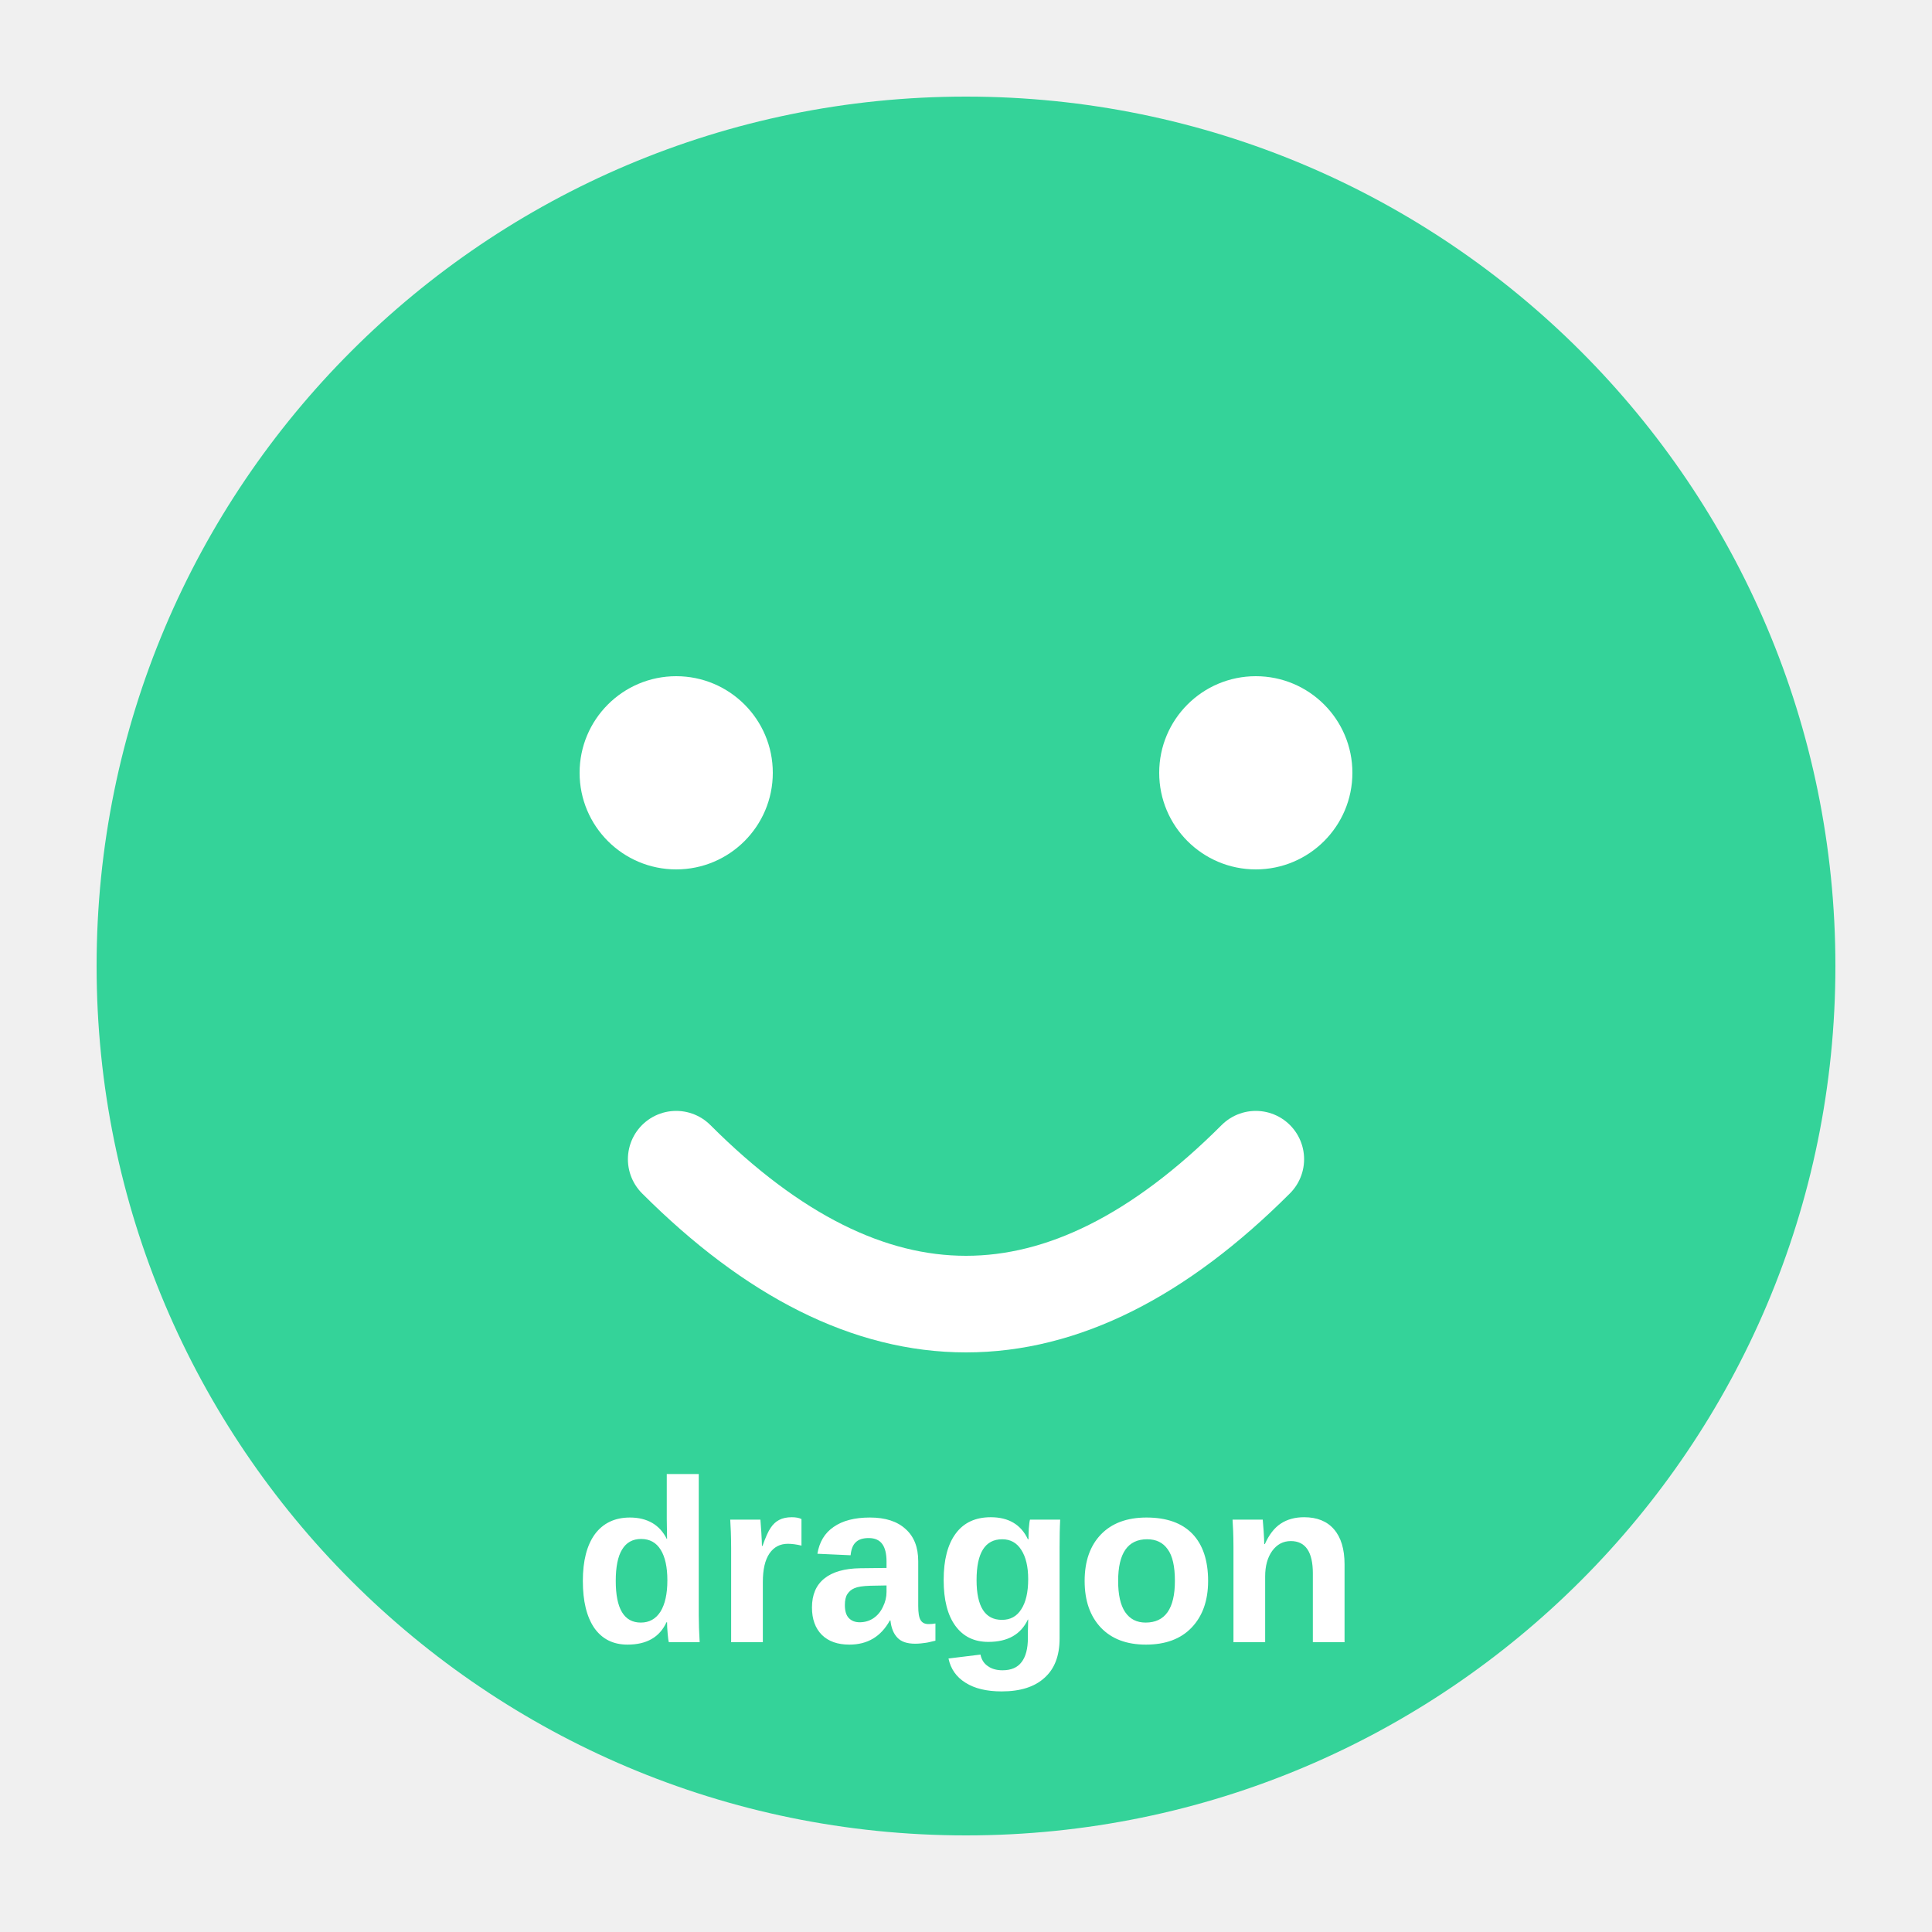
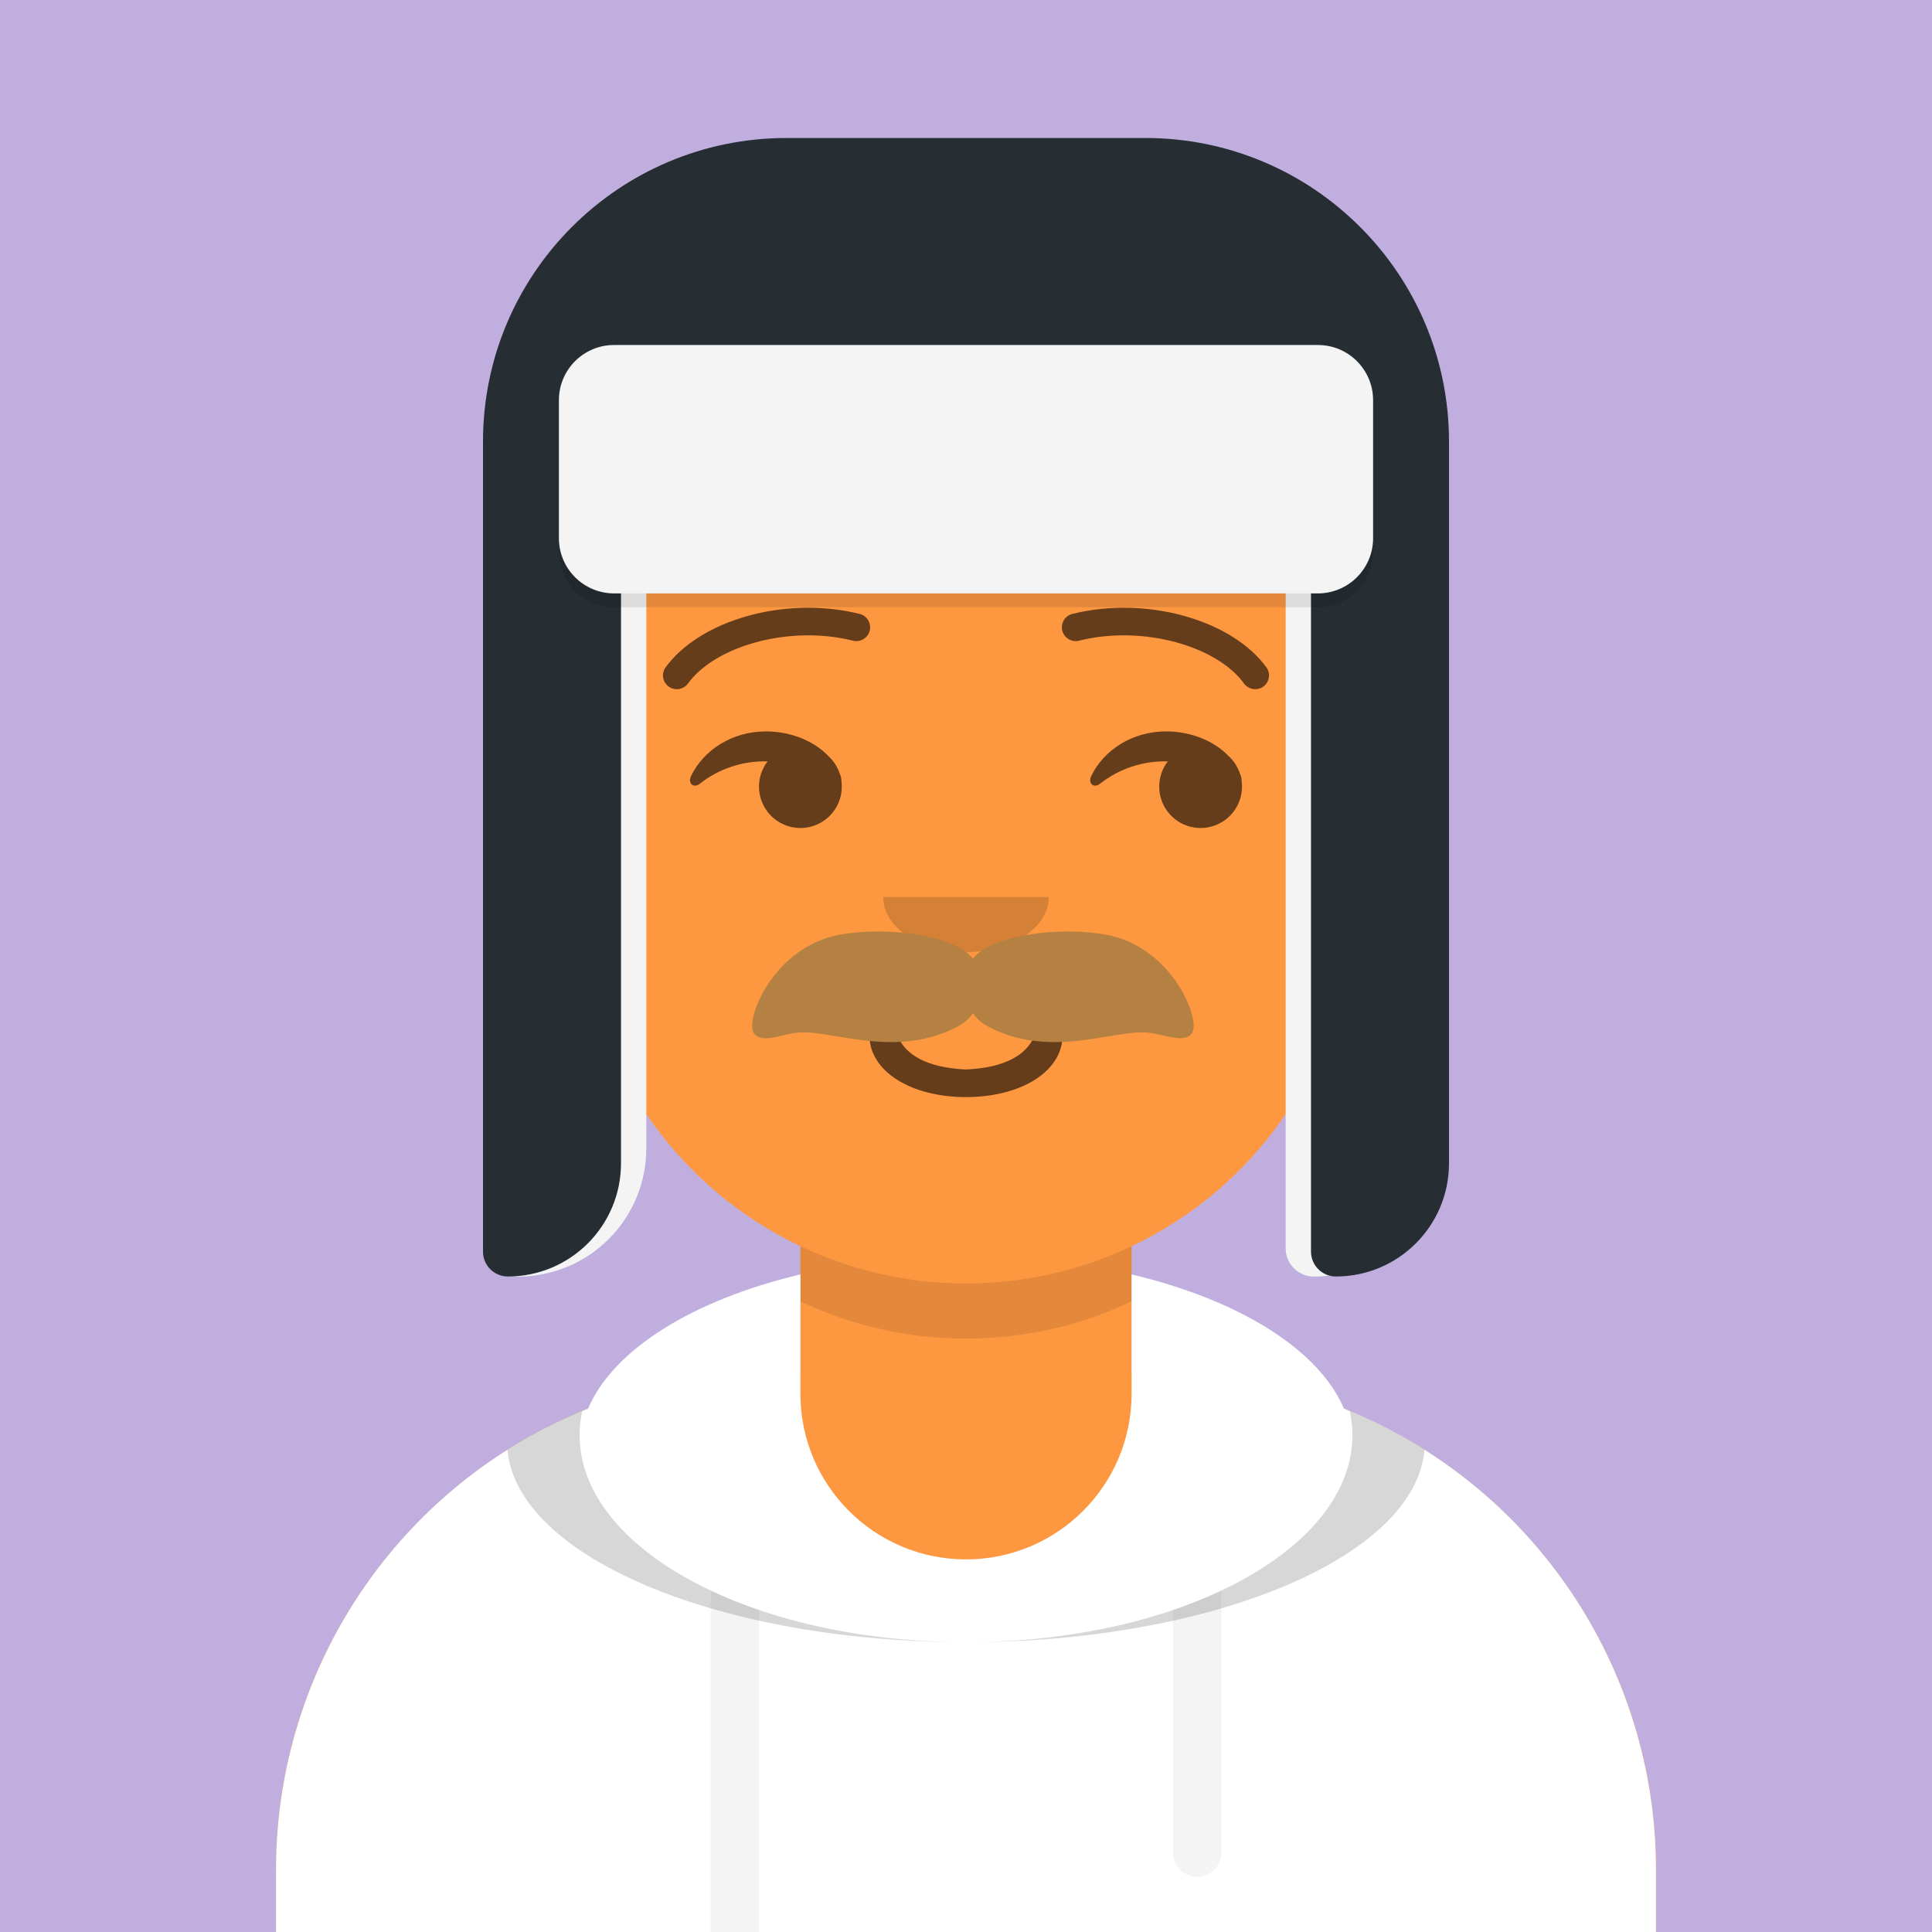
- <svg xmlns="http://www.w3.org/2000/svg" viewBox="0 0 100 100">
-   <circle cx="50" cy="50" r="45" fill="#34D399" />
-   <circle cx="35" cy="40" r="5" fill="#FFFFFF" />
-   <circle cx="65" cy="40" r="5" fill="#FFFFFF" />
-   <path d="M 35 60 Q 50 75 65 60" fill="none" stroke="#FFFFFF" stroke-width="5" stroke-linecap="round" />
-   <text x="50" y="85" font-family="Arial" font-size="12" font-weight="bold" fill="#FFFFFF" text-anchor="middle">dragon</text>
+ <svg xmlns="http://www.w3.org/2000/svg" viewBox="0 0 280 280" fill="none" shape-rendering="auto">
+   <mask id="viewboxMask">
+     <rect width="280" height="280" rx="0" ry="0" x="0" y="0" fill="#fff" />
+   </mask>
+   <g mask="url(#viewboxMask)">
+     <rect fill="#c0aede" width="280" height="280" x="0" y="0" />
+     <g transform="translate(8)">
+       <path d="M132 36a56 56 0 0 0-56 56v6.17A12 12 0 0 0 66 110v14a12 12 0 0 0 10.3 11.88 56.04 56.04 0 0 0 31.7 44.73v18.4h-4a72 72 0 0 0-72 72v9h200v-9a72 72 0 0 0-72-72h-4v-18.39a56.04 56.04 0 0 0 31.7-44.73A12 12 0 0 0 198 124v-14a12 12 0 0 0-10-11.83V92a56 56 0 0 0-56-56Z" fill="#fd9841" />
+       <path d="M108 180.61v8a55.79 55.79 0 0 0 24 5.39c8.59 0 16.73-1.93 24-5.39v-8a55.79 55.79 0 0 1-24 5.39 55.79 55.79 0 0 1-24-5.39Z" fill="#000" fill-opacity=".1" />
+       <g transform="translate(0 170)">
+         <path d="M108 14.7c-15.52 3.68-27.1 10.83-30.77 19.44A72.02 72.02 0 0 0 32 101v9h200v-9a72.02 72.02 0 0 0-45.23-66.86C183.1 25.53 171.52 18.38 156 14.7V32a24 24 0 1 1-48 0V14.7Z" fill="#ffffff" />
+         <path d="M102 63.34a67.1 67.1 0 0 1-7-2.82V110h7V63.34ZM162 63.34a67.04 67.04 0 0 0 7-2.82V98.5a3.5 3.5 0 1 1-7 0V63.34Z" fill="#F4F4F4" />
+         <path d="M187.62 34.49a71.79 71.79 0 0 1 10.83 5.63C197.11 55.62 167.87 68 132 68c30.93 0 56-13.43 56-30 0-1.19-.13-2.36-.38-3.51ZM76.38 34.49a16.48 16.48 0 0 0-.38 3.5c0 16.58 25.07 30 56 30-35.87 0-65.1-12.38-66.45-27.88a71.79 71.79 0 0 1 10.83-5.63Z" fill="#000" fill-opacity=".16" />
+       </g>
+       <g transform="translate(78 134)">
+         <path d="M40 16c0 5.37 6.16 9 14 9s14-3.63 14-9c0-1.1-.95-2-2-2-1.3 0-1.87.9-2 2-1.24 2.94-4.32 4.72-10 5-5.68-.28-8.76-2.06-10-5-.13-1.1-.7-2-2-2-1.05 0-2 .9-2 2Z" fill="#000" fill-opacity=".6" />
+       </g>
+       <g transform="translate(104 122)">
+         <path fill-rule="evenodd" clip-rule="evenodd" d="M16 8c0 4.42 5.37 8 12 8s12-3.58 12-8" fill="#000" fill-opacity=".16" />
+       </g>
+       <g transform="translate(76 90)">
+         <path d="M27 16c-4.84 0-9 2.65-10.84 6.45-.54 1.1.39 1.85 1.28 1.12a15.13 15.13 0 0 1 9.8-3.22 6 6 0 1 0 10.7 2.8 2 2 0 0 0-.12-.74l-.15-.38a6 6 0 0 0-1.64-2.48C33.9 17.32 30.5 16 27 16ZM85 16c-4.84 0-9 2.65-10.84 6.45-.54 1.1.39 1.85 1.28 1.12a15.13 15.13 0 0 1 9.8-3.22 6 6 0 1 0 10.7 2.8 2 2 0 0 0-.12-.74l-.15-.38a6 6 0 0 0-1.64-2.48C91.9 17.32 88.5 16 85 16Z" fill="#000" fill-opacity=".6" />
+       </g>
+       <g transform="translate(76 82)">
+         <path d="M15.63 17.16c3.92-5.51 14.65-8.6 23.9-6.33a2 2 0 1 0 .95-3.88c-10.74-2.64-23.17.94-28.11 7.9a2 2 0 0 0 3.26 2.3ZM96.37 17.16c-3.91-5.51-14.65-8.6-23.9-6.33a2 2 0 1 1-.95-3.88c10.74-2.64 23.17.94 28.11 7.9a2 2 0 0 1-3.26 2.3Z" fill="#000" fill-opacity=".6" />
+       </g>
+       <g transform="translate(-1)">
+         <path d="M86.67 68H64v112.91a4.09 4.09 0 0 0 4.09 4.1 18.58 18.58 0 0 0 18.58-18.6V68ZM202 68h-22.67v112.91a4.09 4.09 0 0 0 4.09 4.1A18.58 18.58 0 0 0 202 166.4V68Z" fill="#F4F4F4" />
+         <path d="M63 64a44 44 0 0 1 44-44h52a44 44 0 0 1 44 44v104.6a16.4 16.4 0 0 1-16.4 16.4c-1.98 0-3.6-1.62-3.6-3.6V74H83v94.6A16.4 16.4 0 0 1 66.6 185c-1.99 0-3.6-1.62-3.6-3.6V64Z" fill="#262e33" />
+         <rect x="74" y="52" width="118" height="36" rx="8" fill="#000" fill-opacity=".1" />
+         <rect x="74" y="50" width="118" height="36" rx="8" fill="#F4F4F4" />
+       </g>
+       <g transform="translate(49 72)">
+         <path d="M84 66.94c-2.5-3.34-12.27-4.75-19.28-3.48-9.65 1.76-13.74 12.3-12.5 14.22.77 1.2 2.48.8 4.26.38.8-.2 1.64-.38 2.4-.43 1.48-.09 3.34.22 5.44.57 4.98.82 11.37 1.88 17.63-1.51A6.04 6.04 0 0 0 84 74.84a6.04 6.04 0 0 0 2.05 1.85c6.25 3.39 12.64 2.33 17.62 1.5 2.1-.34 3.96-.65 5.45-.56.76.05 1.59.24 2.4.43 1.78.41 3.49.81 4.26-.38 1.24-1.91-2.85-12.46-12.5-14.22-7.02-1.27-16.78.14-19.28 3.48Z" fill="#b58143" />
+       </g>
+       <g transform="translate(62 42)" />
+     </g>
+   </g>
</svg>
